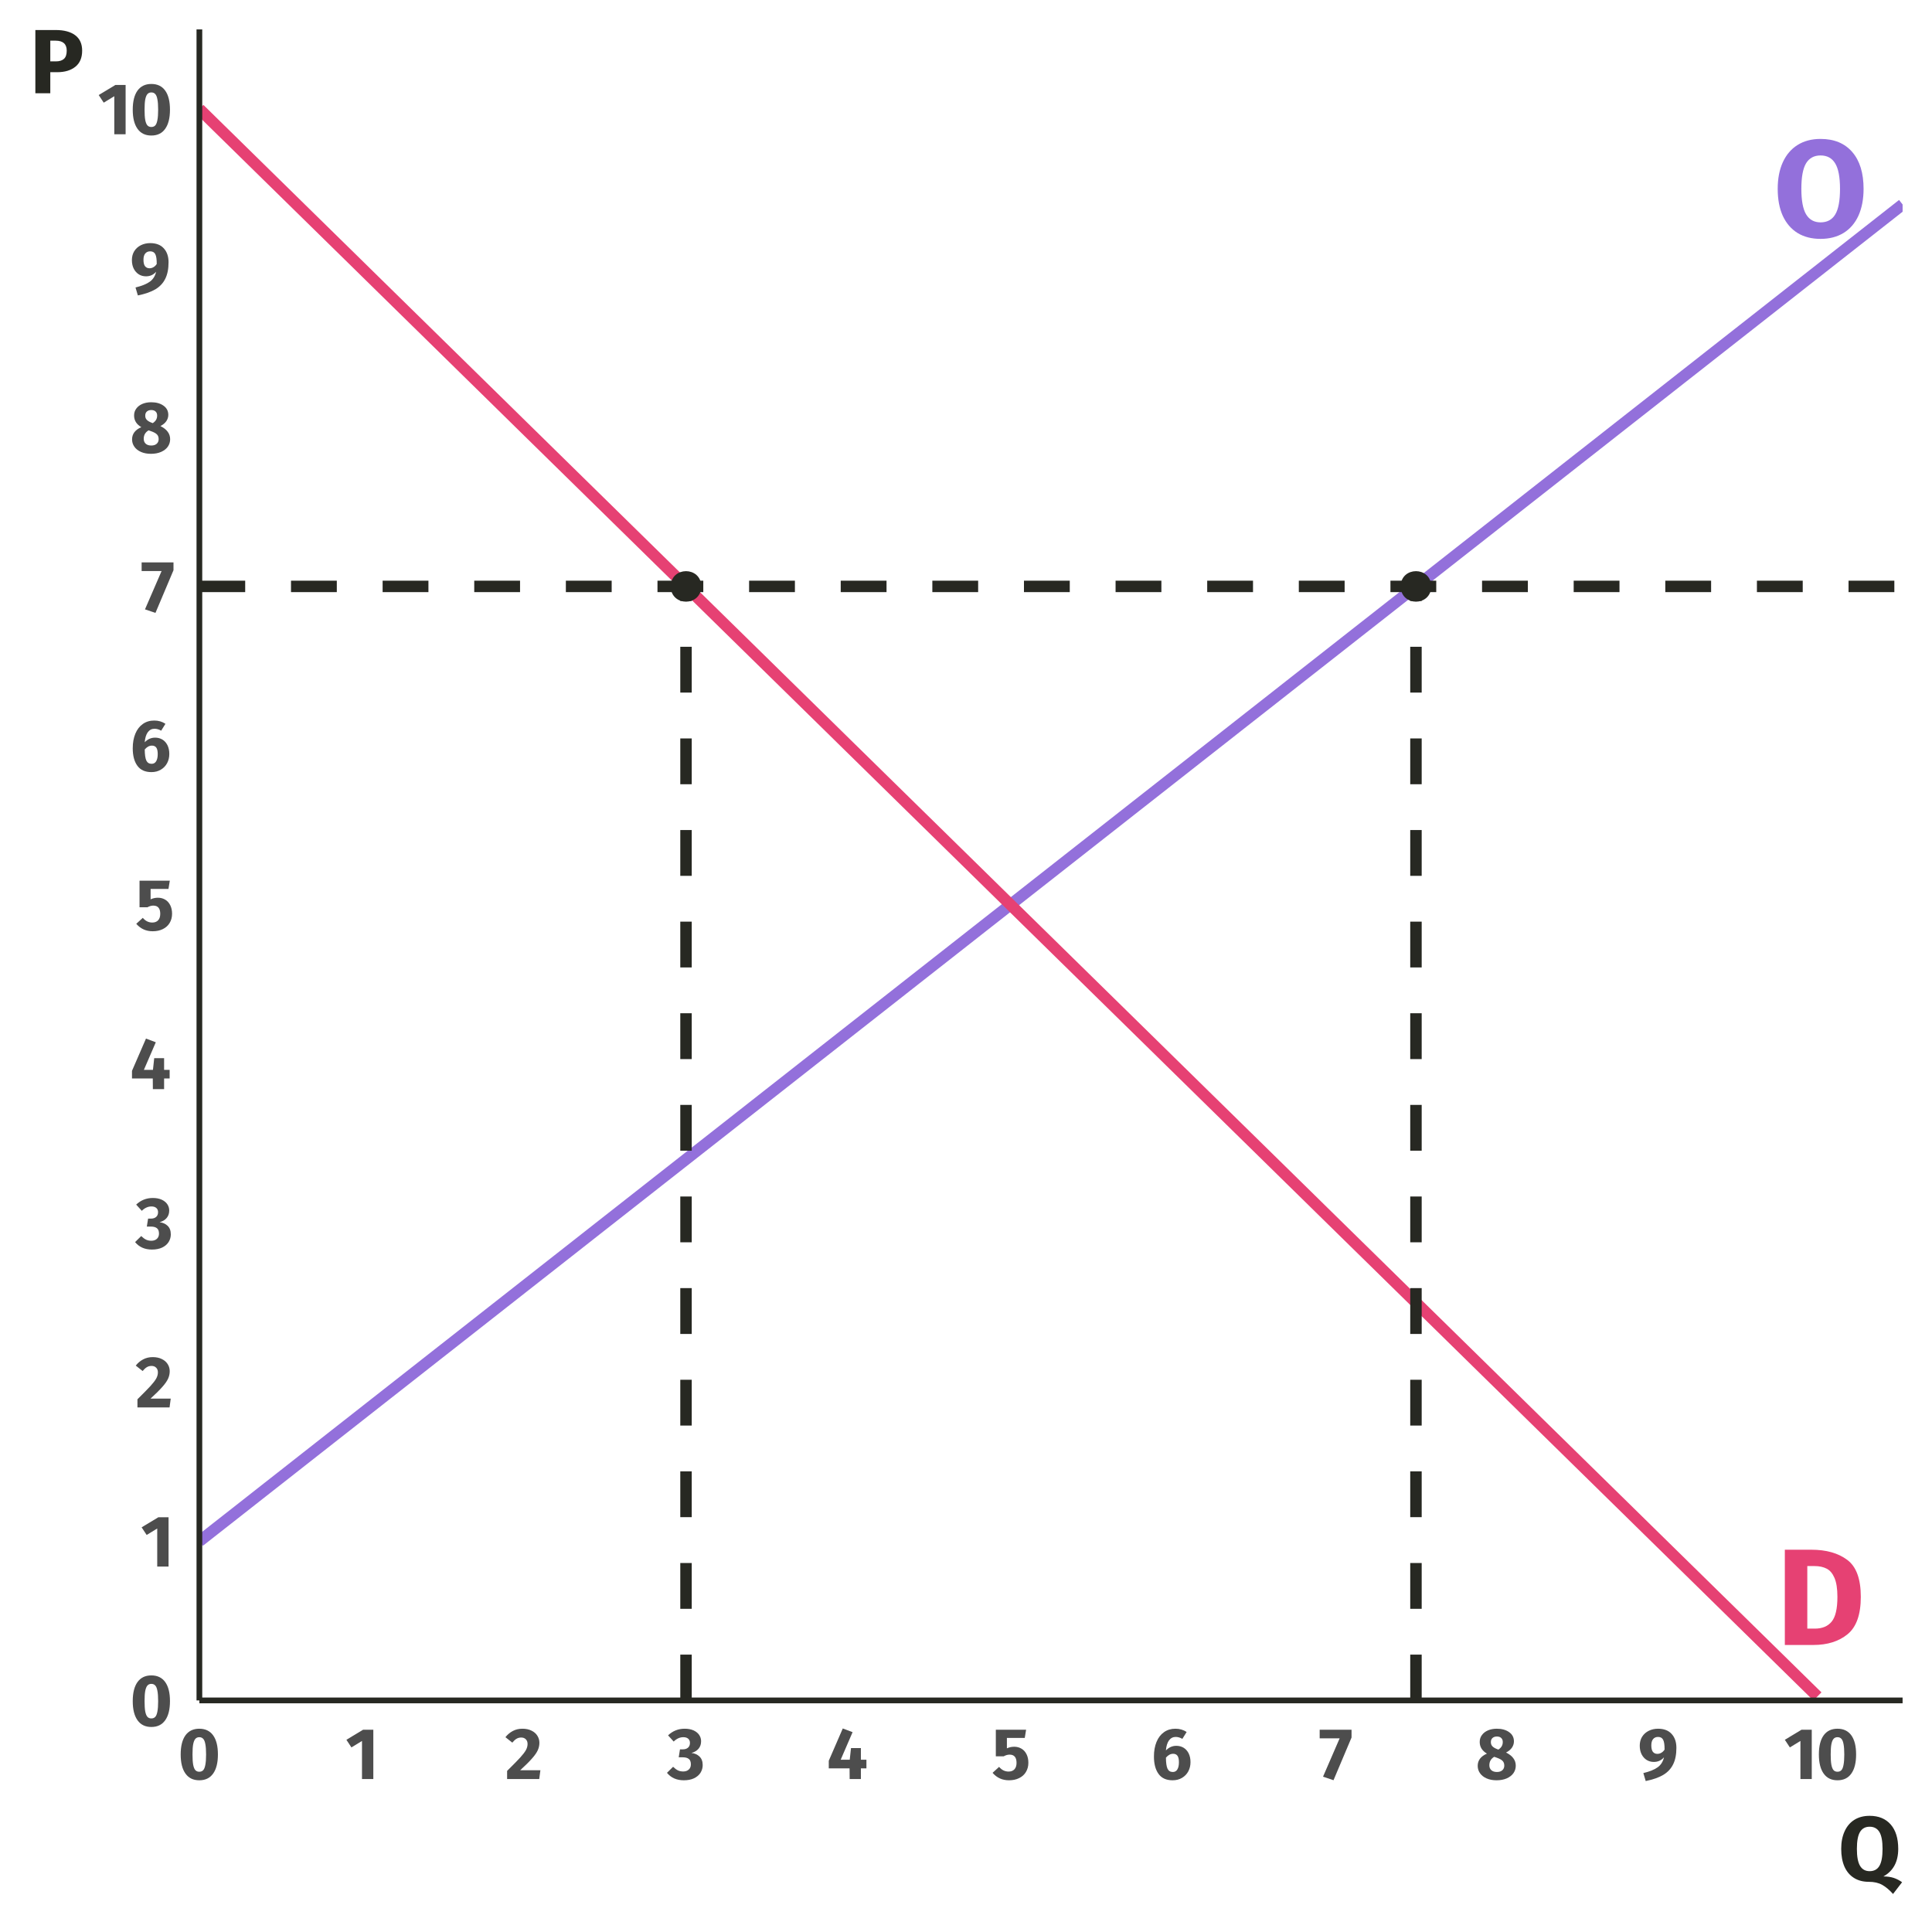
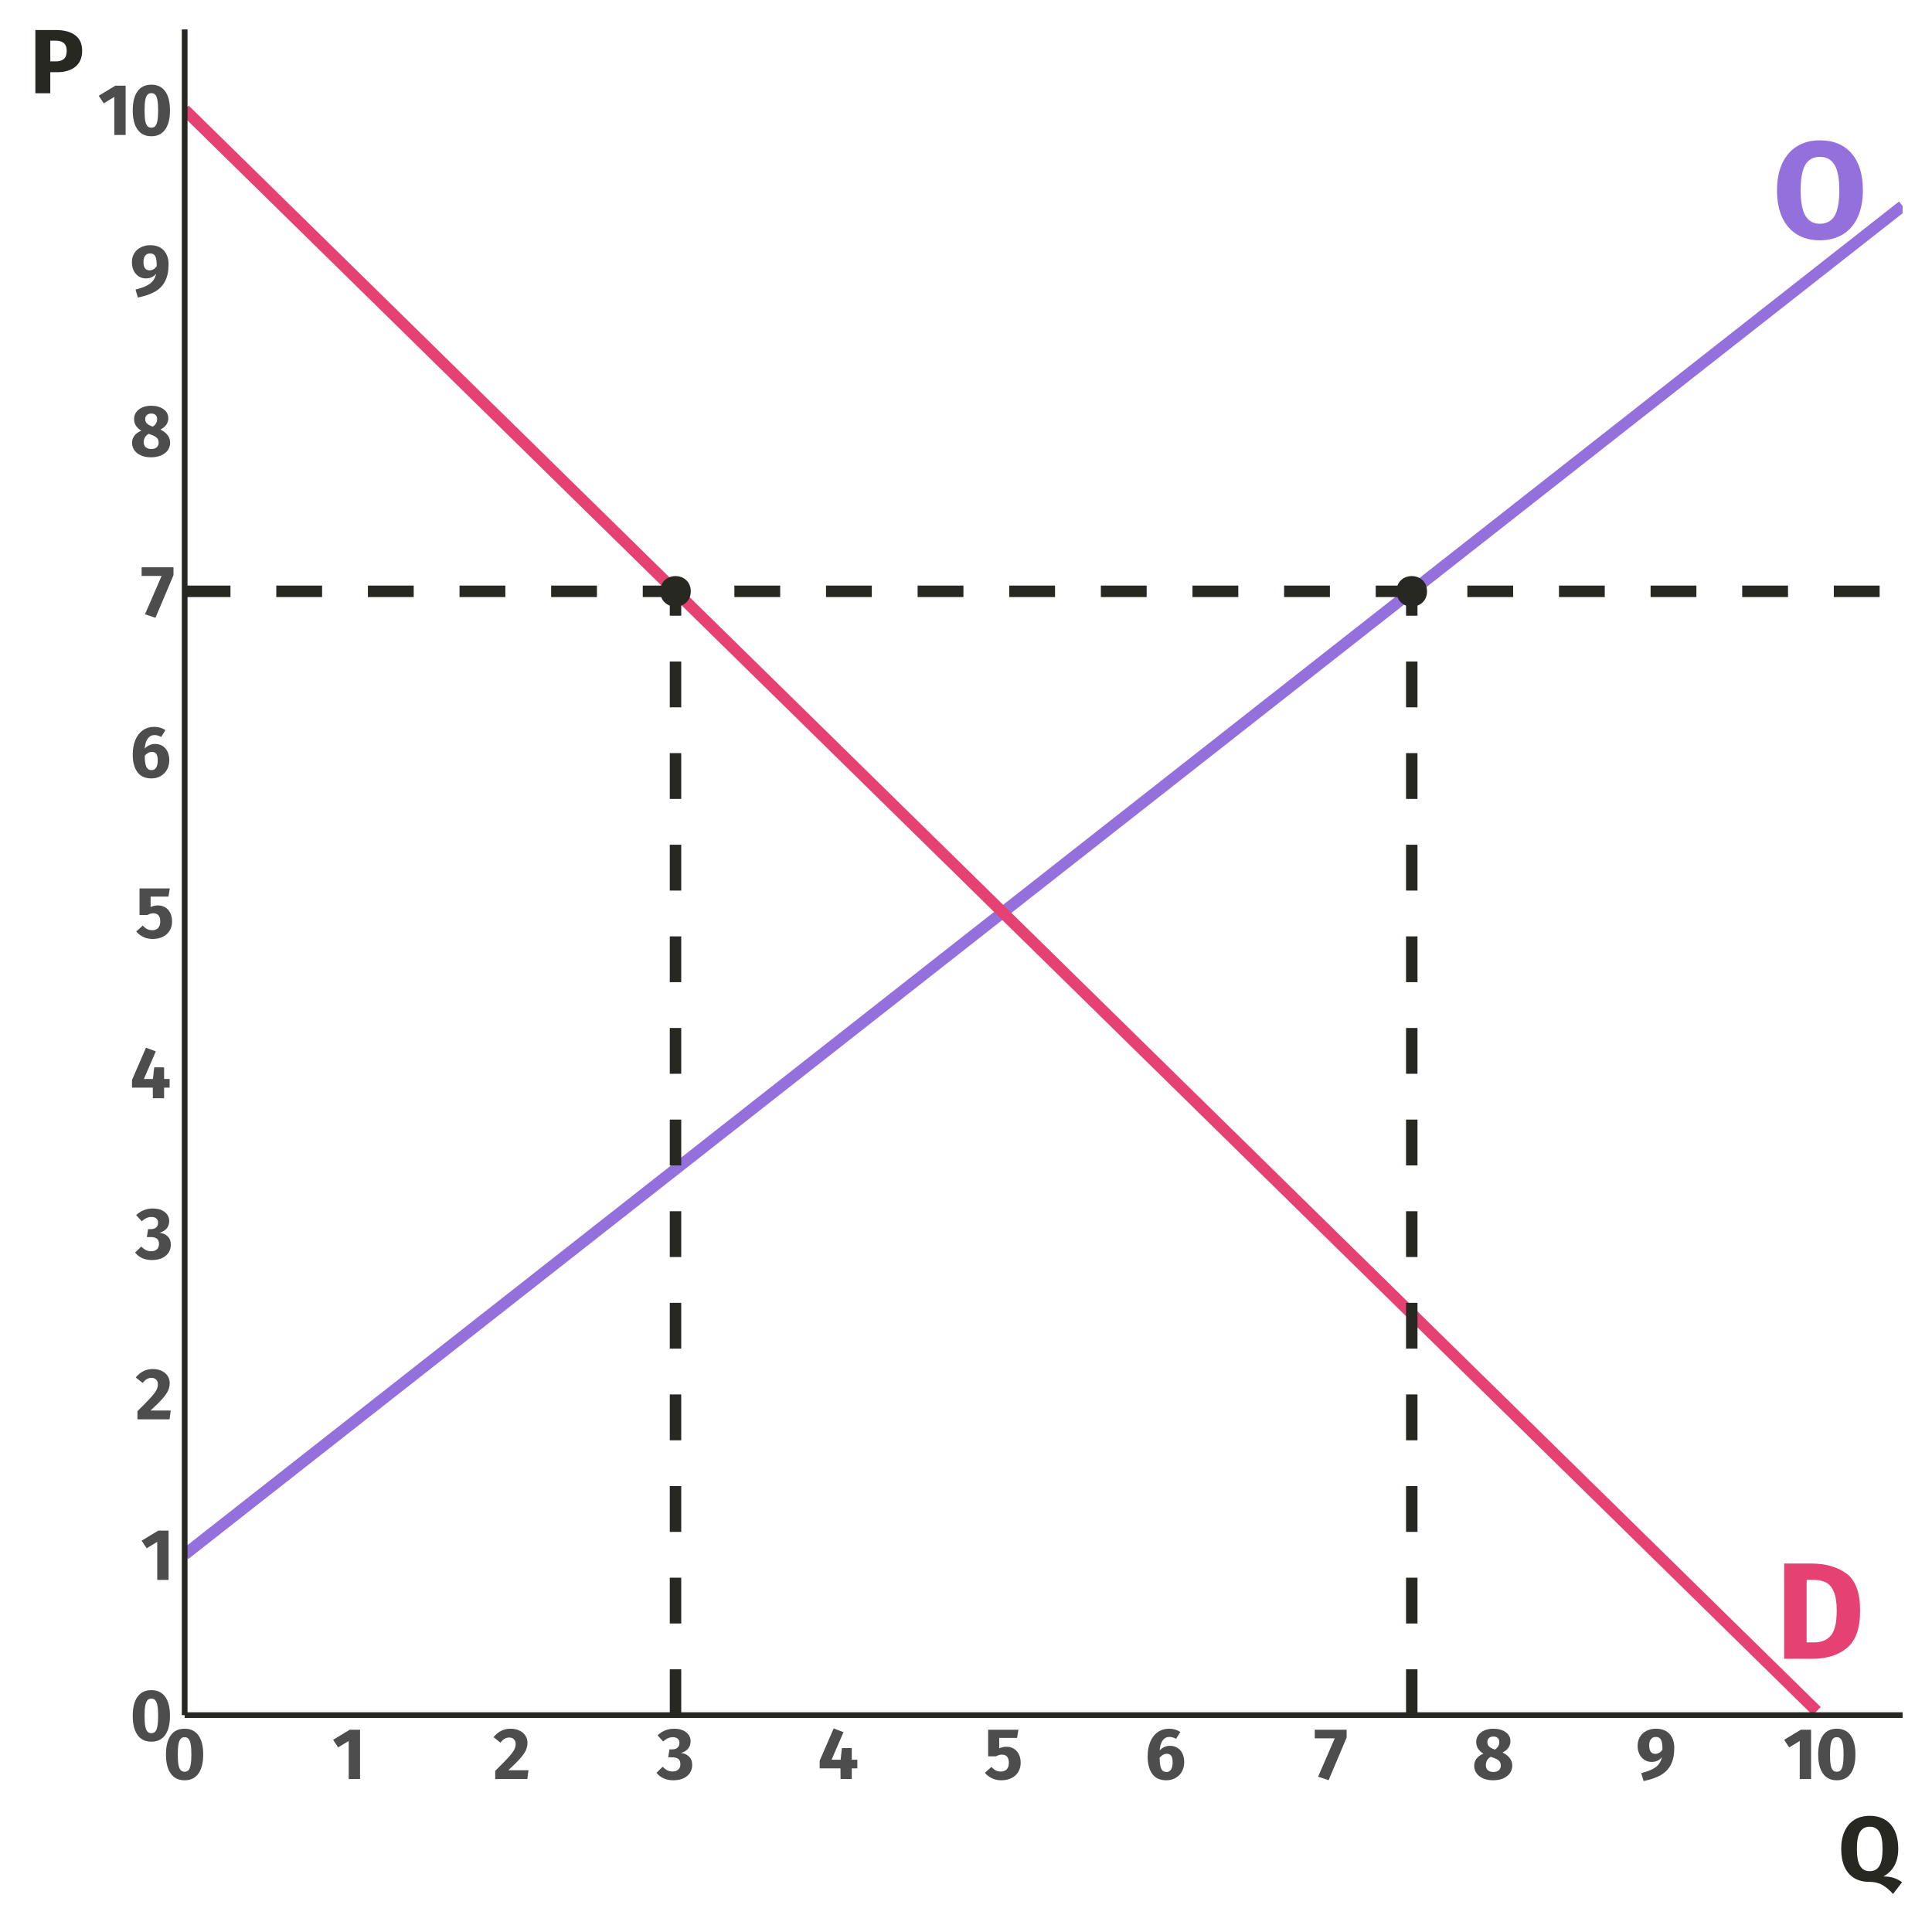
<svg xmlns="http://www.w3.org/2000/svg" xmlns:xlink="http://www.w3.org/1999/xlink" width="360" height="360" viewBox="0 0 360 360">
  <defs>
    <g>
      <g id="glyph-0-0">
        <path d="M 13.906 8.969 L 3.156 8.969 L 3.156 -26.891 L 13.906 -26.891 Z M 4.562 -25.562 L 4.562 7.625 L 12.516 7.625 L 12.516 -25.562 Z M 8.297 -11.547 C 9.316 -11.547 10.047 -11.27 10.484 -10.719 C 10.922 -10.176 11.141 -9.473 11.141 -8.609 C 11.141 -7.703 10.945 -7 10.562 -6.5 C 10.176 -6.008 9.555 -5.703 8.703 -5.578 L 8.703 -4.438 C 8.703 -4.25 8.641 -4.098 8.516 -3.984 C 8.391 -3.867 8.238 -3.812 8.062 -3.812 C 7.895 -3.812 7.742 -3.867 7.609 -3.984 C 7.484 -4.098 7.422 -4.25 7.422 -4.438 L 7.422 -6.578 C 8.328 -6.629 8.941 -6.797 9.266 -7.078 C 9.586 -7.359 9.75 -7.848 9.75 -8.547 C 9.75 -9.117 9.641 -9.555 9.422 -9.859 C 9.203 -10.172 8.789 -10.328 8.188 -10.328 C 7.695 -10.328 7.254 -10.227 6.859 -10.031 C 6.723 -9.988 6.613 -9.969 6.531 -9.969 C 6.344 -9.969 6.191 -10.02 6.078 -10.125 C 5.973 -10.238 5.922 -10.379 5.922 -10.547 C 5.922 -10.867 6.172 -11.113 6.672 -11.281 C 7.172 -11.457 7.711 -11.547 8.297 -11.547 Z M 8.062 -3.078 C 8.32 -3.078 8.535 -2.988 8.703 -2.812 C 8.879 -2.645 8.969 -2.43 8.969 -2.172 C 8.969 -1.898 8.879 -1.676 8.703 -1.5 C 8.535 -1.32 8.32 -1.234 8.062 -1.234 C 7.812 -1.234 7.598 -1.32 7.422 -1.5 C 7.254 -1.676 7.172 -1.898 7.172 -2.172 C 7.172 -2.43 7.254 -2.645 7.422 -2.812 C 7.598 -2.988 7.812 -3.078 8.062 -3.078 Z M 8.062 -3.078 " />
      </g>
      <g id="glyph-0-1">
        <path d="M 8.828 -18.188 C 11.359 -18.188 13.328 -17.375 14.734 -15.75 C 16.141 -14.125 16.844 -11.836 16.844 -8.891 C 16.844 -6.961 16.523 -5.297 15.891 -3.891 C 15.254 -2.492 14.332 -1.422 13.125 -0.672 C 11.914 0.066 10.484 0.438 8.828 0.438 C 7.172 0.438 5.742 0.07 4.547 -0.656 C 3.359 -1.395 2.441 -2.457 1.797 -3.844 C 1.16 -5.238 0.844 -6.922 0.844 -8.891 C 0.844 -10.797 1.16 -12.445 1.797 -13.844 C 2.441 -15.25 3.359 -16.32 4.547 -17.062 C 5.742 -17.812 7.172 -18.188 8.828 -18.188 Z M 8.828 -15.109 C 7.617 -15.109 6.719 -14.617 6.125 -13.641 C 5.539 -12.66 5.25 -11.078 5.25 -8.891 C 5.25 -6.703 5.547 -5.113 6.141 -4.125 C 6.742 -3.133 7.641 -2.641 8.828 -2.641 C 10.055 -2.641 10.969 -3.129 11.562 -4.109 C 12.156 -5.086 12.453 -6.68 12.453 -8.891 C 12.453 -11.086 12.148 -12.672 11.547 -13.641 C 10.953 -14.617 10.047 -15.109 8.828 -15.109 Z M 8.828 -15.109 " />
      </g>
      <g id="glyph-0-2">
        <path d="M 6.609 -17.75 C 9.391 -17.75 11.617 -17.117 13.297 -15.859 C 14.984 -14.609 15.828 -12.312 15.828 -8.969 C 15.828 -5.664 15.004 -3.344 13.359 -2 C 11.723 -0.664 9.598 0 6.984 0 L 1.672 0 L 1.672 -17.75 Z M 5.859 -14.703 L 5.859 -3.047 L 7.25 -3.047 C 8.633 -3.047 9.68 -3.477 10.391 -4.344 C 11.109 -5.207 11.469 -6.75 11.469 -8.969 C 11.469 -10.488 11.285 -11.664 10.922 -12.5 C 10.566 -13.332 10.082 -13.906 9.469 -14.219 C 8.852 -14.539 8.098 -14.703 7.203 -14.703 Z M 5.859 -14.703 " />
      </g>
      <g id="glyph-1-0">
        <path d="M 7.375 4.75 L 1.672 4.75 L 1.672 -14.266 L 7.375 -14.266 Z M 2.422 -13.562 L 2.422 4.047 L 6.641 4.047 L 6.641 -13.562 Z M 4.406 -6.125 C 4.945 -6.125 5.332 -5.977 5.562 -5.688 C 5.789 -5.406 5.906 -5.031 5.906 -4.562 C 5.906 -4.082 5.801 -3.711 5.594 -3.453 C 5.395 -3.191 5.07 -3.031 4.625 -2.969 L 4.625 -2.359 C 4.625 -2.254 4.586 -2.172 4.516 -2.109 C 4.453 -2.055 4.375 -2.031 4.281 -2.031 C 4.188 -2.031 4.102 -2.055 4.031 -2.109 C 3.969 -2.172 3.938 -2.254 3.938 -2.359 L 3.938 -3.5 C 4.414 -3.52 4.738 -3.602 4.906 -3.75 C 5.082 -3.906 5.172 -4.172 5.172 -4.547 C 5.172 -4.836 5.113 -5.066 5 -5.234 C 4.883 -5.398 4.664 -5.484 4.344 -5.484 C 4.082 -5.484 3.848 -5.43 3.641 -5.328 C 3.566 -5.297 3.508 -5.281 3.469 -5.281 C 3.363 -5.281 3.281 -5.312 3.219 -5.375 C 3.164 -5.438 3.141 -5.508 3.141 -5.594 C 3.141 -5.77 3.27 -5.898 3.531 -5.984 C 3.801 -6.078 4.094 -6.125 4.406 -6.125 Z M 4.281 -1.625 C 4.414 -1.625 4.523 -1.578 4.609 -1.484 C 4.703 -1.398 4.75 -1.289 4.75 -1.156 C 4.75 -1.008 4.703 -0.891 4.609 -0.797 C 4.523 -0.703 4.414 -0.656 4.281 -0.656 C 4.145 -0.656 4.031 -0.703 3.938 -0.797 C 3.852 -0.891 3.812 -1.008 3.812 -1.156 C 3.812 -1.289 3.852 -1.398 3.938 -1.484 C 4.031 -1.578 4.145 -1.625 4.281 -1.625 Z M 4.281 -1.625 " />
      </g>
      <g id="glyph-1-1">
        <path d="M 3.984 -9.375 C 5.109 -9.375 5.969 -8.961 6.562 -8.141 C 7.156 -7.316 7.453 -6.129 7.453 -4.578 C 7.453 -3.035 7.156 -1.848 6.562 -1.016 C 5.969 -0.18 5.109 0.234 3.984 0.234 C 2.859 0.234 2 -0.18 1.406 -1.016 C 0.812 -1.848 0.516 -3.035 0.516 -4.578 C 0.516 -6.129 0.812 -7.316 1.406 -8.141 C 2 -8.961 2.859 -9.375 3.984 -9.375 Z M 3.984 -7.797 C 3.672 -7.797 3.426 -7.691 3.25 -7.484 C 3.07 -7.285 2.938 -6.953 2.844 -6.484 C 2.758 -6.023 2.719 -5.391 2.719 -4.578 C 2.719 -3.766 2.758 -3.125 2.844 -2.656 C 2.938 -2.188 3.07 -1.852 3.25 -1.656 C 3.426 -1.457 3.672 -1.359 3.984 -1.359 C 4.285 -1.359 4.523 -1.453 4.703 -1.641 C 4.891 -1.836 5.023 -2.172 5.109 -2.641 C 5.203 -3.109 5.25 -3.754 5.25 -4.578 C 5.25 -5.398 5.203 -6.047 5.109 -6.516 C 5.023 -6.984 4.891 -7.312 4.703 -7.5 C 4.523 -7.695 4.285 -7.797 3.984 -7.797 Z M 3.984 -7.797 " />
      </g>
      <g id="glyph-1-2">
        <path d="M 5.188 0 L 3.078 0 L 3.078 -7.094 L 1.109 -5.891 L 0.172 -7.312 L 3.281 -9.188 L 5.188 -9.188 Z M 5.188 0 " />
      </g>
      <g id="glyph-1-3">
        <path d="M 3.234 -9.375 C 3.898 -9.375 4.469 -9.254 4.938 -9.016 C 5.414 -8.785 5.781 -8.469 6.031 -8.062 C 6.281 -7.664 6.406 -7.227 6.406 -6.75 C 6.406 -6.258 6.301 -5.789 6.094 -5.344 C 5.895 -4.906 5.539 -4.398 5.031 -3.828 C 4.531 -3.254 3.797 -2.523 2.828 -1.641 L 6.594 -1.641 L 6.375 0 L 0.391 0 L 0.391 -1.516 C 1.504 -2.617 2.316 -3.445 2.828 -4 C 3.336 -4.562 3.691 -5.023 3.891 -5.391 C 4.098 -5.766 4.203 -6.145 4.203 -6.531 C 4.203 -6.906 4.094 -7.195 3.875 -7.406 C 3.664 -7.625 3.379 -7.734 3.016 -7.734 C 2.691 -7.734 2.398 -7.656 2.141 -7.5 C 1.891 -7.352 1.629 -7.113 1.359 -6.781 L 0.078 -7.797 C 0.461 -8.285 0.922 -8.672 1.453 -8.953 C 1.984 -9.234 2.578 -9.375 3.234 -9.375 Z M 3.234 -9.375 " />
      </g>
      <g id="glyph-1-4">
-         <path d="M 3.25 -9.375 C 3.895 -9.375 4.445 -9.27 4.906 -9.062 C 5.363 -8.852 5.711 -8.57 5.953 -8.219 C 6.191 -7.863 6.312 -7.473 6.312 -7.047 C 6.312 -6.492 6.156 -6.031 5.844 -5.656 C 5.531 -5.281 5.086 -5.016 4.516 -4.859 C 5.129 -4.785 5.629 -4.562 6.016 -4.188 C 6.41 -3.812 6.609 -3.281 6.609 -2.594 C 6.609 -2.082 6.473 -1.609 6.203 -1.172 C 5.93 -0.742 5.531 -0.398 5 -0.141 C 4.469 0.109 3.832 0.234 3.094 0.234 C 1.758 0.234 0.711 -0.227 -0.047 -1.156 L 1.094 -2.281 C 1.406 -1.977 1.707 -1.754 2 -1.609 C 2.301 -1.473 2.629 -1.406 2.984 -1.406 C 3.398 -1.406 3.738 -1.52 4 -1.75 C 4.27 -1.988 4.406 -2.316 4.406 -2.734 C 4.406 -3.203 4.281 -3.535 4.031 -3.734 C 3.781 -3.941 3.406 -4.047 2.906 -4.047 L 2.141 -4.047 L 2.375 -5.531 L 2.906 -5.531 C 3.312 -5.531 3.633 -5.633 3.875 -5.844 C 4.113 -6.051 4.234 -6.348 4.234 -6.734 C 4.234 -7.066 4.125 -7.328 3.906 -7.516 C 3.688 -7.703 3.383 -7.797 3 -7.797 C 2.352 -7.797 1.754 -7.523 1.203 -6.984 L 0.156 -8.141 C 1.02 -8.961 2.051 -9.375 3.25 -9.375 Z M 3.25 -9.375 " />
+         <path d="M 3.25 -9.375 C 3.895 -9.375 4.445 -9.27 4.906 -9.062 C 5.363 -8.852 5.711 -8.57 5.953 -8.219 C 6.191 -7.863 6.312 -7.473 6.312 -7.047 C 6.312 -6.492 6.156 -6.031 5.844 -5.656 C 5.531 -5.281 5.086 -5.016 4.516 -4.859 C 5.129 -4.785 5.629 -4.562 6.016 -4.188 C 6.41 -3.812 6.609 -3.281 6.609 -2.594 C 6.609 -2.082 6.473 -1.609 6.203 -1.172 C 5.93 -0.742 5.531 -0.398 5 -0.141 C 4.469 0.105 3.832 0.234 3.094 0.234 C 1.758 0.234 0.711 -0.227 -0.047 -1.156 L 1.094 -2.281 C 1.406 -1.977 1.707 -1.754 2 -1.609 C 2.301 -1.473 2.629 -1.406 2.984 -1.406 C 3.398 -1.406 3.738 -1.52 4 -1.75 C 4.27 -1.988 4.406 -2.316 4.406 -2.734 C 4.406 -3.203 4.281 -3.535 4.031 -3.734 C 3.781 -3.941 3.406 -4.047 2.906 -4.047 L 2.141 -4.047 L 2.375 -5.531 L 2.906 -5.531 C 3.312 -5.531 3.633 -5.633 3.875 -5.844 C 4.113 -6.051 4.234 -6.348 4.234 -6.734 C 4.234 -7.066 4.125 -7.328 3.906 -7.516 C 3.688 -7.703 3.383 -7.797 3 -7.797 C 2.352 -7.797 1.754 -7.523 1.203 -6.984 L 0.156 -8.141 C 1.02 -8.961 2.051 -9.375 3.25 -9.375 Z M 3.25 -9.375 " />
      </g>
      <g id="glyph-1-5">
        <path d="M 7.391 -1.984 L 6.359 -1.984 L 6.359 0 L 4.266 0 L 4.25 -1.984 L 0.375 -1.984 L 0.375 -3.406 L 2.984 -9.422 L 4.812 -8.734 L 2.594 -3.594 L 4.281 -3.594 L 4.516 -5.766 L 6.359 -5.766 L 6.359 -3.594 L 7.391 -3.594 Z M 7.391 -1.984 " />
      </g>
      <g id="glyph-1-6">
        <path d="M 6.172 -7.656 L 2.844 -7.656 L 2.844 -5.719 C 3.27 -5.914 3.723 -6.016 4.203 -6.016 C 4.711 -6.016 5.164 -5.895 5.562 -5.656 C 5.957 -5.426 6.27 -5.082 6.5 -4.625 C 6.727 -4.176 6.844 -3.645 6.844 -3.031 C 6.844 -2.383 6.691 -1.812 6.391 -1.312 C 6.098 -0.82 5.676 -0.441 5.125 -0.172 C 4.582 0.098 3.953 0.234 3.234 0.234 C 1.992 0.234 0.973 -0.227 0.172 -1.156 L 1.391 -2.266 C 1.879 -1.68 2.469 -1.391 3.156 -1.391 C 3.625 -1.391 3.988 -1.531 4.25 -1.812 C 4.508 -2.094 4.641 -2.492 4.641 -3.016 C 4.641 -4.035 4.207 -4.547 3.344 -4.547 C 3.164 -4.547 2.988 -4.52 2.812 -4.469 C 2.645 -4.426 2.457 -4.348 2.25 -4.234 L 0.781 -4.234 L 0.781 -9.188 L 6.422 -9.188 Z M 6.172 -7.656 " />
      </g>
      <g id="glyph-1-7">
        <path d="M 4.688 -6.188 C 5.195 -6.188 5.648 -6.066 6.047 -5.828 C 6.441 -5.586 6.754 -5.238 6.984 -4.781 C 7.211 -4.32 7.328 -3.773 7.328 -3.141 C 7.328 -2.516 7.191 -1.945 6.922 -1.438 C 6.648 -0.926 6.258 -0.52 5.75 -0.219 C 5.25 0.082 4.664 0.234 4 0.234 C 2.82 0.234 1.945 -0.16 1.375 -0.953 C 0.801 -1.742 0.516 -2.828 0.516 -4.203 C 0.516 -5.234 0.676 -6.141 1 -6.922 C 1.32 -7.703 1.785 -8.305 2.391 -8.734 C 2.992 -9.16 3.703 -9.375 4.516 -9.375 C 5.305 -9.375 6.004 -9.172 6.609 -8.766 L 5.812 -7.484 C 5.406 -7.723 4.988 -7.844 4.562 -7.844 C 4.051 -7.844 3.633 -7.625 3.312 -7.188 C 3 -6.75 2.812 -6.129 2.75 -5.328 C 3.289 -5.898 3.938 -6.188 4.688 -6.188 Z M 4.031 -1.312 C 4.406 -1.312 4.688 -1.469 4.875 -1.781 C 5.07 -2.102 5.172 -2.547 5.172 -3.109 C 5.172 -3.68 5.082 -4.086 4.906 -4.328 C 4.727 -4.578 4.457 -4.703 4.094 -4.703 C 3.602 -4.703 3.156 -4.461 2.75 -3.984 C 2.758 -3.016 2.859 -2.328 3.047 -1.922 C 3.242 -1.516 3.57 -1.312 4.031 -1.312 Z M 4.031 -1.312 " />
      </g>
      <g id="glyph-1-8">
        <path d="M 6.109 -7.734 L 2.75 0.219 L 0.797 -0.438 L 3.891 -7.578 L 0.172 -7.578 L 0.172 -9.188 L 6.109 -9.188 Z M 6.109 -7.734 " />
      </g>
      <g id="glyph-1-9">
        <path d="M 5.672 -4.938 C 6.285 -4.633 6.738 -4.281 7.031 -3.875 C 7.332 -3.477 7.484 -3.016 7.484 -2.484 C 7.484 -1.984 7.344 -1.523 7.062 -1.109 C 6.781 -0.703 6.363 -0.375 5.812 -0.125 C 5.27 0.113 4.633 0.234 3.906 0.234 C 3.188 0.234 2.562 0.113 2.031 -0.125 C 1.5 -0.363 1.094 -0.688 0.812 -1.094 C 0.531 -1.5 0.391 -1.953 0.391 -2.453 C 0.391 -3.473 0.961 -4.234 2.109 -4.734 C 1.211 -5.266 0.766 -5.988 0.766 -6.906 C 0.766 -7.395 0.898 -7.82 1.172 -8.188 C 1.441 -8.562 1.816 -8.852 2.297 -9.062 C 2.785 -9.27 3.336 -9.375 3.953 -9.375 C 4.891 -9.375 5.656 -9.16 6.25 -8.734 C 6.844 -8.316 7.141 -7.742 7.141 -7.016 C 7.141 -6.609 7.02 -6.223 6.781 -5.859 C 6.539 -5.504 6.172 -5.195 5.672 -4.938 Z M 3.969 -7.922 C 3.625 -7.922 3.348 -7.828 3.141 -7.641 C 2.941 -7.461 2.844 -7.207 2.844 -6.875 C 2.844 -6.57 2.93 -6.32 3.109 -6.125 C 3.285 -5.926 3.566 -5.75 3.953 -5.594 L 4.25 -5.484 C 4.551 -5.691 4.758 -5.906 4.875 -6.125 C 5 -6.344 5.062 -6.602 5.062 -6.906 C 5.062 -7.219 4.969 -7.461 4.781 -7.641 C 4.594 -7.828 4.32 -7.922 3.969 -7.922 Z M 3.969 -1.312 C 4.406 -1.312 4.742 -1.422 4.984 -1.641 C 5.223 -1.859 5.344 -2.145 5.344 -2.5 C 5.344 -2.875 5.238 -3.164 5.031 -3.375 C 4.82 -3.594 4.453 -3.797 3.922 -3.984 L 3.469 -4.141 C 2.863 -3.785 2.562 -3.258 2.562 -2.562 C 2.562 -2.176 2.688 -1.867 2.938 -1.641 C 3.188 -1.422 3.531 -1.312 3.969 -1.312 Z M 3.969 -1.312 " />
      </g>
      <g id="glyph-1-10">
        <path d="M 3.766 -9.375 C 4.867 -9.375 5.711 -9.051 6.297 -8.406 C 6.891 -7.758 7.188 -6.895 7.188 -5.812 C 7.188 -4.57 6.984 -3.547 6.578 -2.734 C 6.18 -1.922 5.566 -1.266 4.734 -0.766 C 3.898 -0.273 2.812 0.102 1.469 0.375 L 1.031 -1.109 C 2.227 -1.398 3.125 -1.766 3.719 -2.203 C 4.312 -2.641 4.695 -3.254 4.875 -4.047 C 4.383 -3.473 3.754 -3.188 2.984 -3.188 C 2.492 -3.188 2.051 -3.305 1.656 -3.547 C 1.258 -3.797 0.941 -4.148 0.703 -4.609 C 0.473 -5.066 0.359 -5.602 0.359 -6.219 C 0.359 -6.844 0.504 -7.395 0.797 -7.875 C 1.098 -8.352 1.508 -8.723 2.031 -8.984 C 2.551 -9.242 3.129 -9.375 3.766 -9.375 Z M 3.641 -4.688 C 3.898 -4.688 4.145 -4.754 4.375 -4.891 C 4.613 -5.023 4.816 -5.223 4.984 -5.484 C 4.992 -6.348 4.906 -6.957 4.719 -7.312 C 4.539 -7.664 4.223 -7.844 3.766 -7.844 C 3.379 -7.844 3.07 -7.707 2.844 -7.438 C 2.625 -7.176 2.516 -6.789 2.516 -6.281 C 2.516 -5.719 2.613 -5.312 2.812 -5.062 C 3.02 -4.812 3.297 -4.688 3.641 -4.688 Z M 3.641 -4.688 " />
      </g>
      <g id="glyph-2-0">
        <path d="M 9.234 5.953 L 2.094 5.953 L 2.094 -17.844 L 9.234 -17.844 Z M 3.031 -16.969 L 3.031 5.062 L 8.312 5.062 L 8.312 -16.969 Z M 5.516 -7.672 C 6.191 -7.672 6.672 -7.488 6.953 -7.125 C 7.242 -6.758 7.391 -6.289 7.391 -5.719 C 7.391 -5.113 7.258 -4.645 7 -4.312 C 6.75 -3.988 6.344 -3.785 5.781 -3.703 L 5.781 -2.938 C 5.781 -2.812 5.738 -2.711 5.656 -2.641 C 5.57 -2.566 5.473 -2.531 5.359 -2.531 C 5.242 -2.531 5.145 -2.566 5.062 -2.641 C 4.977 -2.711 4.938 -2.812 4.938 -2.938 L 4.938 -4.375 C 5.531 -4.406 5.938 -4.516 6.156 -4.703 C 6.375 -4.891 6.484 -5.211 6.484 -5.672 C 6.484 -6.047 6.406 -6.332 6.25 -6.531 C 6.102 -6.738 5.832 -6.844 5.438 -6.844 C 5.113 -6.844 4.82 -6.781 4.562 -6.656 C 4.469 -6.625 4.391 -6.609 4.328 -6.609 C 4.203 -6.609 4.102 -6.645 4.031 -6.719 C 3.957 -6.789 3.922 -6.883 3.922 -7 C 3.922 -7.219 4.086 -7.383 4.422 -7.5 C 4.766 -7.613 5.129 -7.672 5.516 -7.672 Z M 5.359 -2.047 C 5.523 -2.047 5.664 -1.988 5.781 -1.875 C 5.895 -1.758 5.953 -1.613 5.953 -1.438 C 5.953 -1.258 5.895 -1.109 5.781 -0.984 C 5.664 -0.867 5.523 -0.812 5.359 -0.812 C 5.18 -0.812 5.035 -0.867 4.922 -0.984 C 4.816 -1.109 4.766 -1.258 4.766 -1.438 C 4.766 -1.613 4.816 -1.758 4.922 -1.875 C 5.035 -1.988 5.18 -2.047 5.359 -2.047 Z M 5.359 -2.047 " />
      </g>
      <g id="glyph-2-1">
        <path d="M 8.422 -0.766 C 9.148 -0.766 9.785 -0.676 10.328 -0.5 C 10.879 -0.32 11.406 -0.051 11.906 0.312 L 10.219 2.5 C 9.57 1.77 8.906 1.207 8.219 0.812 C 7.539 0.426 6.695 0.234 5.688 0.234 C 4.633 0.234 3.723 -0.004 2.953 -0.484 C 2.18 -0.961 1.586 -1.66 1.172 -2.578 C 0.766 -3.504 0.562 -4.613 0.562 -5.906 C 0.562 -7.164 0.773 -8.258 1.203 -9.188 C 1.629 -10.125 2.238 -10.836 3.031 -11.328 C 3.82 -11.816 4.766 -12.062 5.859 -12.062 C 7.535 -12.062 8.844 -11.523 9.781 -10.453 C 10.719 -9.379 11.188 -7.863 11.188 -5.906 C 11.188 -3.5 10.266 -1.785 8.422 -0.766 Z M 3.484 -5.906 C 3.484 -4.445 3.68 -3.391 4.078 -2.734 C 4.473 -2.078 5.066 -1.75 5.859 -1.75 C 6.68 -1.75 7.285 -2.07 7.672 -2.719 C 8.066 -3.375 8.266 -4.438 8.266 -5.906 C 8.266 -7.363 8.066 -8.414 7.672 -9.062 C 7.273 -9.707 6.672 -10.031 5.859 -10.031 C 5.055 -10.031 4.457 -9.703 4.062 -9.047 C 3.676 -8.398 3.484 -7.352 3.484 -5.906 Z M 3.484 -5.906 " />
      </g>
      <g id="glyph-2-2">
        <path d="M 4.906 -11.781 C 6.457 -11.781 7.664 -11.457 8.531 -10.812 C 9.395 -10.164 9.828 -9.207 9.828 -7.938 C 9.828 -6.613 9.406 -5.613 8.562 -4.938 C 7.719 -4.258 6.586 -3.922 5.172 -3.922 L 3.891 -3.922 L 3.891 0 L 1.109 0 L 1.109 -11.781 Z M 4.938 -5.938 C 5.594 -5.938 6.094 -6.094 6.438 -6.406 C 6.781 -6.719 6.953 -7.227 6.953 -7.938 C 6.953 -9.176 6.258 -9.797 4.875 -9.797 L 3.891 -9.797 L 3.891 -5.938 Z M 4.938 -5.938 " />
      </g>
    </g>
    <clipPath id="clip-0">
-       <path clip-rule="nonzero" d="M 37.152 37 L 354.523 37 L 354.523 289 L 37.152 289 Z M 37.152 37 " />
+       <path clip-rule="nonzero" d="M 34.41 37 L 354.52 37 L 354.52 291 L 34.41 291 Z M 34.41 37 " />
    </clipPath>
    <clipPath id="clip-1">
-       <path clip-rule="nonzero" d="M 37.152 19 L 340 19 L 340 316.852 L 37.152 316.852 Z M 37.152 19 " />
+       <path clip-rule="nonzero" d="M 34.41 19 L 340 19 L 340 319.59 L 34.41 319.59 Z M 34.41 19 " />
    </clipPath>
    <clipPath id="clip-2">
-       <path clip-rule="nonzero" d="M 37.152 108 L 354.523 108 L 354.523 111 L 37.152 111 Z M 37.152 108 " />
+       <path clip-rule="nonzero" d="M 34.41 109 L 354.52 109 L 354.52 112 L 34.41 112 Z M 34.41 109 " />
    </clipPath>
    <clipPath id="clip-3">
-       <path clip-rule="nonzero" d="M 126 108 L 129 108 L 129 316.852 L 126 316.852 Z M 126 108 " />
+       <path clip-rule="nonzero" d="M 124 109 L 127 109 L 127 319.59 L 124 319.59 Z M 124 109 " />
    </clipPath>
    <clipPath id="clip-4">
-       <path clip-rule="nonzero" d="M 262 108 L 265 108 L 265 316.852 L 262 316.852 Z M 262 108 " />
+       <path clip-rule="nonzero" d="M 261 109 L 265 109 L 265 319.59 L 261 319.59 Z M 261 109 " />
    </clipPath>
  </defs>
  <rect x="-36" y="-36" width="432" height="432" fill="rgb(100%, 100%, 100%)" fill-opacity="1" />
  <g clip-path="url(#clip-0)">
-     <path fill="none" stroke-width="2.134" stroke-linecap="butt" stroke-linejoin="round" stroke="rgb(57.647%, 43.922%, 85.882%)" stroke-opacity="1" stroke-miterlimit="10" d="M 37.152 287.195 L 40.324 284.703 L 43.5 282.215 L 49.844 277.23 L 53.02 274.742 L 56.191 272.25 L 59.367 269.758 L 62.539 267.266 L 65.715 264.777 L 68.887 262.285 L 72.062 259.793 L 75.234 257.305 L 78.41 254.812 L 81.582 252.32 L 84.758 249.832 L 87.93 247.34 L 91.105 244.848 L 94.277 242.359 L 97.449 239.867 L 100.625 237.375 L 103.797 234.887 L 106.973 232.395 L 110.145 229.902 L 113.32 227.41 L 116.492 224.922 L 119.668 222.43 L 122.84 219.938 L 126.016 217.449 L 129.188 214.957 L 132.363 212.465 L 135.535 209.977 L 138.711 207.484 L 141.883 204.992 L 145.055 202.504 L 148.23 200.012 L 151.402 197.52 L 154.578 195.031 L 157.75 192.539 L 160.926 190.047 L 164.098 187.559 L 167.273 185.066 L 170.445 182.574 L 173.621 180.082 L 176.793 177.594 L 179.969 175.102 L 183.141 172.609 L 186.316 170.121 L 192.66 165.137 L 195.836 162.648 L 199.008 160.156 L 202.184 157.664 L 205.355 155.176 L 208.531 152.684 L 211.703 150.191 L 214.879 147.703 L 218.051 145.211 L 221.227 142.719 L 224.398 140.227 L 227.574 137.738 L 230.746 135.246 L 233.922 132.754 L 237.094 130.266 L 240.266 127.773 L 243.441 125.281 L 246.613 122.793 L 249.789 120.301 L 252.961 117.809 L 256.137 115.32 L 259.309 112.828 L 262.484 110.336 L 265.656 107.848 L 268.832 105.355 L 272.004 102.863 L 275.18 100.375 L 278.352 97.883 L 281.527 95.391 L 284.699 92.898 L 287.871 90.41 L 291.047 87.918 L 294.219 85.426 L 297.395 82.938 L 300.566 80.445 L 303.742 77.953 L 306.914 75.465 L 310.09 72.973 L 313.262 70.48 L 316.438 67.992 L 319.609 65.5 L 322.785 63.008 L 325.957 60.52 L 329.133 58.027 L 335.477 53.043 L 338.652 50.555 L 341.824 48.062 L 345 45.57 L 348.172 43.082 L 351.348 40.59 L 354.52 38.098 " />
+     <path fill="none" stroke-width="2.134" stroke-linecap="butt" stroke-linejoin="round" stroke="rgb(57.647%, 43.922%, 85.882%)" stroke-opacity="1" stroke-miterlimit="10" d="M 34.41 289.676 L 37.613 287.16 L 40.812 284.648 L 44.016 282.137 L 47.215 279.621 L 50.418 277.109 L 53.617 274.598 L 56.82 272.082 L 60.02 269.57 L 63.223 267.059 L 66.422 264.547 L 69.621 262.031 L 72.824 259.52 L 76.023 257.008 L 79.227 254.492 L 82.426 251.98 L 85.629 249.469 L 88.828 246.953 L 92.031 244.441 L 95.23 241.93 L 98.434 239.418 L 101.633 236.902 L 104.836 234.391 L 108.035 231.879 L 111.238 229.363 L 114.438 226.852 L 117.641 224.34 L 120.84 221.824 L 124.043 219.312 L 127.242 216.801 L 130.445 214.289 L 133.645 211.773 L 136.848 209.262 L 140.047 206.75 L 143.25 204.234 L 146.449 201.723 L 149.652 199.211 L 152.852 196.699 L 156.051 194.184 L 159.254 191.672 L 162.453 189.16 L 165.656 186.645 L 168.855 184.133 L 172.059 181.621 L 175.258 179.105 L 178.461 176.594 L 181.66 174.082 L 184.863 171.57 L 188.062 169.055 L 191.266 166.543 L 194.465 164.031 L 197.668 161.516 L 200.867 159.004 L 204.07 156.492 L 207.27 153.977 L 210.473 151.465 L 213.672 148.953 L 216.875 146.441 L 220.074 143.926 L 223.277 141.414 L 226.477 138.902 L 229.68 136.387 L 236.078 131.363 L 239.281 128.852 L 242.48 126.336 L 245.684 123.824 L 248.883 121.312 L 252.086 118.797 L 255.285 116.285 L 258.488 113.773 L 261.688 111.258 L 264.891 108.746 L 268.09 106.234 L 271.293 103.723 L 274.492 101.207 L 277.695 98.695 L 280.895 96.184 L 284.098 93.668 L 287.297 91.156 L 290.5 88.645 L 293.699 86.129 L 296.902 83.617 L 300.102 81.105 L 303.305 78.594 L 306.504 76.078 L 309.707 73.566 L 312.906 71.055 L 316.105 68.539 L 319.309 66.027 L 322.508 63.516 L 325.711 61.004 L 328.91 58.488 L 332.113 55.977 L 335.312 53.465 L 338.516 50.949 L 341.715 48.438 L 344.918 45.926 L 348.117 43.41 L 351.32 40.898 L 354.52 38.387 " />
  </g>
  <g fill="rgb(57.647%, 43.922%, 85.882%)" fill-opacity="1">
-     <use xlink:href="#glyph-0-1" x="330.406" y="44.075" />
+     <use xlink:href="#glyph-0-1" x="330.277" y="44.337" />
  </g>
  <g clip-path="url(#clip-1)">
-     <path fill="none" stroke-width="2.134" stroke-linecap="butt" stroke-linejoin="round" stroke="rgb(90.196%, 25.49%, 45.098%)" stroke-opacity="1" stroke-miterlimit="10" d="M 37.152 20.305 L 40.324 23.422 L 43.5 26.535 L 49.844 32.762 L 53.02 35.875 L 56.191 38.988 L 59.367 42.102 L 62.539 45.215 L 65.715 48.328 L 68.887 51.445 L 72.062 54.559 L 75.234 57.672 L 78.41 60.785 L 81.582 63.898 L 84.758 67.012 L 87.93 70.125 L 91.105 73.238 L 94.277 76.352 L 97.449 79.469 L 100.625 82.582 L 103.797 85.695 L 106.973 88.809 L 110.145 91.922 L 113.32 95.035 L 116.492 98.148 L 119.668 101.262 L 122.84 104.375 L 126.016 107.488 L 129.188 110.605 L 132.363 113.719 L 135.535 116.832 L 138.711 119.945 L 145.055 126.172 L 148.23 129.285 L 151.402 132.398 L 154.578 135.512 L 157.75 138.629 L 160.926 141.742 L 164.098 144.855 L 167.273 147.969 L 170.445 151.082 L 173.621 154.195 L 176.793 157.309 L 179.969 160.422 L 183.141 163.535 L 186.316 166.652 L 192.66 172.879 L 195.836 175.992 L 199.008 179.105 L 202.184 182.219 L 205.355 185.332 L 208.531 188.445 L 211.703 191.559 L 214.879 194.672 L 218.051 197.789 L 221.227 200.902 L 224.398 204.016 L 227.574 207.129 L 230.746 210.242 L 233.922 213.355 L 240.266 219.582 L 243.441 222.695 L 246.613 225.812 L 249.789 228.926 L 252.961 232.039 L 256.137 235.152 L 259.309 238.266 L 262.484 241.379 L 265.656 244.492 L 268.832 247.605 L 272.004 250.719 L 275.18 253.836 L 278.352 256.949 L 281.527 260.062 L 287.871 266.289 L 291.047 269.402 L 294.219 272.516 L 297.395 275.629 L 300.566 278.742 L 303.742 281.855 L 306.914 284.973 L 310.09 288.086 L 313.262 291.199 L 316.438 294.312 L 319.609 297.426 L 322.785 300.539 L 325.957 303.652 L 329.133 306.766 L 332.305 309.879 L 335.477 312.996 L 338.652 316.109 " />
+     <path fill="none" stroke-width="2.134" stroke-linecap="butt" stroke-linejoin="round" stroke="rgb(90.196%, 25.49%, 45.098%)" stroke-opacity="1" stroke-miterlimit="10" d="M 34.41 20.438 L 37.613 23.578 L 40.812 26.719 L 44.016 29.859 L 47.215 33 L 50.418 36.141 L 53.617 39.285 L 56.82 42.426 L 60.02 45.566 L 63.223 48.707 L 69.621 54.988 L 72.824 58.129 L 76.023 61.27 L 79.227 64.414 L 82.426 67.555 L 85.629 70.695 L 88.828 73.836 L 92.031 76.977 L 95.23 80.117 L 98.434 83.258 L 101.633 86.398 L 104.836 89.543 L 108.035 92.684 L 111.238 95.824 L 114.438 98.965 L 117.641 102.105 L 120.84 105.246 L 124.043 108.387 L 127.242 111.527 L 130.445 114.672 L 133.645 117.812 L 136.848 120.953 L 140.047 124.094 L 143.25 127.234 L 146.449 130.375 L 149.652 133.516 L 156.051 139.797 L 159.254 142.941 L 162.453 146.082 L 165.656 149.223 L 168.855 152.363 L 172.059 155.504 L 175.258 158.645 L 178.461 161.785 L 181.66 164.926 L 184.863 168.07 L 188.062 171.211 L 191.266 174.352 L 194.465 177.492 L 197.668 180.633 L 200.867 183.773 L 204.07 186.914 L 207.27 190.055 L 210.473 193.199 L 213.672 196.34 L 216.875 199.48 L 220.074 202.621 L 223.277 205.762 L 226.477 208.902 L 229.68 212.043 L 236.078 218.324 L 239.281 221.469 L 242.48 224.609 L 245.684 227.75 L 248.883 230.891 L 252.086 234.031 L 255.285 237.172 L 258.488 240.312 L 261.688 243.453 L 264.891 246.598 L 268.09 249.738 L 271.293 252.879 L 274.492 256.02 L 277.695 259.16 L 280.895 262.301 L 284.098 265.441 L 287.297 268.582 L 290.5 271.727 L 293.699 274.867 L 296.902 278.008 L 300.102 281.148 L 303.305 284.289 L 306.504 287.43 L 309.707 290.57 L 316.105 296.852 L 319.309 299.996 L 322.508 303.137 L 325.711 306.277 L 328.91 309.418 L 332.113 312.559 L 335.312 315.699 L 338.516 318.84 " />
  </g>
  <g fill="rgb(90.196%, 25.49%, 45.098%)" fill-opacity="1">
-     <use xlink:href="#glyph-0-2" x="330.906" y="306.517" />
+     <use xlink:href="#glyph-0-2" x="330.777" y="309.087" />
  </g>
  <g clip-path="url(#clip-2)">
-     <path fill="none" stroke-width="2.134" stroke-linecap="butt" stroke-linejoin="round" stroke="rgb(15.294%, 15.686%, 13.333%)" stroke-opacity="1" stroke-dasharray="8.536 8.536" stroke-miterlimit="10" d="M 37.152 109.27 L 354.52 109.27 " />
+     <path fill="none" stroke-width="2.134" stroke-linecap="butt" stroke-linejoin="round" stroke="rgb(15.294%, 15.686%, 13.333%)" stroke-opacity="1" stroke-dasharray="8.536 8.536" stroke-miterlimit="10" d="M 34.41 110.184 L 354.52 110.184 " />
  </g>
  <g clip-path="url(#clip-3)">
-     <path fill="none" stroke-width="2.134" stroke-linecap="butt" stroke-linejoin="round" stroke="rgb(15.294%, 15.686%, 13.333%)" stroke-opacity="1" stroke-dasharray="8.536 8.536" stroke-miterlimit="10" d="M 127.828 316.848 L 127.828 109.27 " />
+     <path fill="none" stroke-width="2.134" stroke-linecap="butt" stroke-linejoin="round" stroke="rgb(15.294%, 15.686%, 13.333%)" stroke-opacity="1" stroke-dasharray="8.536 8.536" stroke-miterlimit="10" d="M 125.871 319.59 L 125.871 110.184 " />
  </g>
-   <path fill-rule="nonzero" fill="rgb(15.294%, 15.686%, 13.333%)" fill-opacity="1" stroke-width="0.709" stroke-linecap="round" stroke-linejoin="round" stroke="rgb(15.294%, 15.686%, 13.333%)" stroke-opacity="1" stroke-miterlimit="10" d="M 130.316 109.27 C 130.316 112.586 125.34 112.586 125.34 109.27 C 125.34 105.953 130.316 105.953 130.316 109.27 " />
+   <path fill-rule="nonzero" fill="rgb(15.294%, 15.686%, 13.333%)" fill-opacity="1" stroke-width="0.709" stroke-linecap="round" stroke-linejoin="round" stroke="rgb(15.294%, 15.686%, 13.333%)" stroke-opacity="1" stroke-miterlimit="10" d="M 128.359 110.184 C 128.359 113.5 123.383 113.5 123.383 110.184 C 123.383 106.863 128.359 106.863 128.359 110.184 " />
  <g clip-path="url(#clip-4)">
-     <path fill="none" stroke-width="2.134" stroke-linecap="butt" stroke-linejoin="round" stroke="rgb(15.294%, 15.686%, 13.333%)" stroke-opacity="1" stroke-dasharray="8.536 8.536" stroke-miterlimit="10" d="M 263.844 316.848 L 263.844 109.27 " />
+     <path fill="none" stroke-width="2.134" stroke-linecap="butt" stroke-linejoin="round" stroke="rgb(15.294%, 15.686%, 13.333%)" stroke-opacity="1" stroke-dasharray="8.536 8.536" stroke-miterlimit="10" d="M 263.062 319.59 L 263.062 110.184 " />
  </g>
-   <path fill-rule="nonzero" fill="rgb(15.294%, 15.686%, 13.333%)" fill-opacity="1" stroke-width="0.709" stroke-linecap="round" stroke-linejoin="round" stroke="rgb(15.294%, 15.686%, 13.333%)" stroke-opacity="1" stroke-miterlimit="10" d="M 266.332 109.27 C 266.332 112.586 261.355 112.586 261.355 109.27 C 261.355 105.953 266.332 105.953 266.332 109.27 " />
-   <path fill="none" stroke-width="1.067" stroke-linecap="butt" stroke-linejoin="round" stroke="rgb(15.294%, 15.686%, 13.333%)" stroke-opacity="1" stroke-miterlimit="10" d="M 37.152 316.848 L 37.152 5.48 " />
+   <path fill-rule="nonzero" fill="rgb(15.294%, 15.686%, 13.333%)" fill-opacity="1" stroke-width="0.709" stroke-linecap="round" stroke-linejoin="round" stroke="rgb(15.294%, 15.686%, 13.333%)" stroke-opacity="1" stroke-miterlimit="10" d="M 265.551 110.184 C 265.551 113.5 260.574 113.5 260.574 110.184 C 260.574 106.863 265.551 106.863 265.551 110.184 " />
+   <path fill="none" stroke-width="1.067" stroke-linecap="butt" stroke-linejoin="round" stroke="rgb(15.294%, 15.686%, 13.333%)" stroke-opacity="1" stroke-miterlimit="10" d="M 34.41 319.59 L 34.41 5.48 " />
  <g fill="rgb(30.196%, 30.196%, 30.196%)" fill-opacity="1">
-     <use xlink:href="#glyph-1-1" x="24.219" y="321.562" />
+     <use xlink:href="#glyph-1-1" x="24.219" y="324.305" />
  </g>
  <g fill="rgb(30.196%, 30.196%, 30.196%)" fill-opacity="1">
-     <use xlink:href="#glyph-1-2" x="26.219" y="291.91" />
+     <use xlink:href="#glyph-1-2" x="26.219" y="294.391" />
  </g>
  <g fill="rgb(30.196%, 30.196%, 30.196%)" fill-opacity="1">
-     <use xlink:href="#glyph-1-3" x="25.219" y="262.254" />
+     <use xlink:href="#glyph-1-3" x="25.219" y="264.473" />
  </g>
  <g fill="rgb(30.196%, 30.196%, 30.196%)" fill-opacity="1">
-     <use xlink:href="#glyph-1-4" x="25.219" y="232.602" />
+     <use xlink:href="#glyph-1-4" x="25.219" y="234.559" />
  </g>
  <g fill="rgb(30.196%, 30.196%, 30.196%)" fill-opacity="1">
-     <use xlink:href="#glyph-1-5" x="24.219" y="202.945" />
+     <use xlink:href="#glyph-1-5" x="24.219" y="204.645" />
  </g>
  <g fill="rgb(30.196%, 30.196%, 30.196%)" fill-opacity="1">
-     <use xlink:href="#glyph-1-6" x="25.219" y="173.293" />
+     <use xlink:href="#glyph-1-6" x="25.219" y="174.727" />
  </g>
  <g fill="rgb(30.196%, 30.196%, 30.196%)" fill-opacity="1">
-     <use xlink:href="#glyph-1-7" x="24.219" y="143.637" />
+     <use xlink:href="#glyph-1-7" x="24.219" y="144.812" />
  </g>
  <g fill="rgb(30.196%, 30.196%, 30.196%)" fill-opacity="1">
-     <use xlink:href="#glyph-1-8" x="26.219" y="113.984" />
+     <use xlink:href="#glyph-1-8" x="26.219" y="114.898" />
  </g>
  <g fill="rgb(30.196%, 30.196%, 30.196%)" fill-opacity="1">
-     <use xlink:href="#glyph-1-9" x="24.219" y="84.328" />
+     <use xlink:href="#glyph-1-9" x="24.219" y="84.98" />
  </g>
  <g fill="rgb(30.196%, 30.196%, 30.196%)" fill-opacity="1">
-     <use xlink:href="#glyph-1-10" x="24.219" y="54.676" />
+     <use xlink:href="#glyph-1-10" x="24.219" y="55.066" />
  </g>
  <g fill="rgb(30.196%, 30.196%, 30.196%)" fill-opacity="1">
-     <use xlink:href="#glyph-1-2" x="18.219" y="25.02" />
-     <use xlink:href="#glyph-1-1" x="24.219" y="25.02" />
+     <use xlink:href="#glyph-1-2" x="18.219" y="25.152" />
+     <use xlink:href="#glyph-1-1" x="24.219" y="25.152" />
  </g>
-   <path fill="none" stroke-width="1.067" stroke-linecap="butt" stroke-linejoin="round" stroke="rgb(15.294%, 15.686%, 13.333%)" stroke-opacity="1" stroke-miterlimit="10" d="M 37.152 316.848 L 354.52 316.848 " />
+   <path fill="none" stroke-width="1.067" stroke-linecap="butt" stroke-linejoin="round" stroke="rgb(15.294%, 15.686%, 13.333%)" stroke-opacity="1" stroke-miterlimit="10" d="M 34.41 319.59 L 354.52 319.59 " />
  <g fill="rgb(30.196%, 30.196%, 30.196%)" fill-opacity="1">
-     <use xlink:href="#glyph-1-1" x="33.152" y="331.496" />
+     <use xlink:href="#glyph-1-1" x="30.41" y="331.496" />
  </g>
  <g fill="rgb(30.196%, 30.196%, 30.196%)" fill-opacity="1">
-     <use xlink:href="#glyph-1-2" x="64.375" y="331.496" />
+     <use xlink:href="#glyph-1-2" x="61.898" y="331.496" />
  </g>
  <g fill="rgb(30.196%, 30.196%, 30.196%)" fill-opacity="1">
-     <use xlink:href="#glyph-1-3" x="94.102" y="331.496" />
+     <use xlink:href="#glyph-1-3" x="91.883" y="331.496" />
  </g>
  <g fill="rgb(30.196%, 30.196%, 30.196%)" fill-opacity="1">
-     <use xlink:href="#glyph-1-4" x="124.328" y="331.496" />
+     <use xlink:href="#glyph-1-4" x="122.371" y="331.496" />
  </g>
  <g fill="rgb(30.196%, 30.196%, 30.196%)" fill-opacity="1">
-     <use xlink:href="#glyph-1-5" x="154.055" y="331.496" />
+     <use xlink:href="#glyph-1-5" x="152.359" y="331.496" />
  </g>
  <g fill="rgb(30.196%, 30.196%, 30.196%)" fill-opacity="1">
-     <use xlink:href="#glyph-1-6" x="184.777" y="331.496" />
+     <use xlink:href="#glyph-1-6" x="183.344" y="331.496" />
  </g>
  <g fill="rgb(30.196%, 30.196%, 30.196%)" fill-opacity="1">
-     <use xlink:href="#glyph-1-7" x="214.504" y="331.496" />
+     <use xlink:href="#glyph-1-7" x="213.332" y="331.496" />
  </g>
  <g fill="rgb(30.196%, 30.196%, 30.196%)" fill-opacity="1">
-     <use xlink:href="#glyph-1-8" x="245.73" y="331.496" />
+     <use xlink:href="#glyph-1-8" x="244.816" y="331.496" />
  </g>
  <g fill="rgb(30.196%, 30.196%, 30.196%)" fill-opacity="1">
-     <use xlink:href="#glyph-1-9" x="274.957" y="331.496" />
+     <use xlink:href="#glyph-1-9" x="274.305" y="331.496" />
  </g>
  <g fill="rgb(30.196%, 30.196%, 30.196%)" fill-opacity="1">
-     <use xlink:href="#glyph-1-10" x="305.184" y="331.496" />
+     <use xlink:href="#glyph-1-10" x="304.789" y="331.496" />
  </g>
  <g fill="rgb(30.196%, 30.196%, 30.196%)" fill-opacity="1">
-     <use xlink:href="#glyph-1-2" x="332.406" y="331.496" />
-     <use xlink:href="#glyph-1-1" x="338.406" y="331.496" />
+     <use xlink:href="#glyph-1-2" x="332.277" y="331.496" />
+     <use xlink:href="#glyph-1-1" x="338.277" y="331.496" />
  </g>
  <g fill="rgb(15.294%, 15.686%, 13.333%)" fill-opacity="1">
    <use xlink:href="#glyph-2-1" x="342.52" y="350.414" />
  </g>
  <g fill="rgb(15.294%, 15.686%, 13.333%)" fill-opacity="1">
    <use xlink:href="#glyph-2-2" x="5.48" y="17.375" />
  </g>
</svg>
